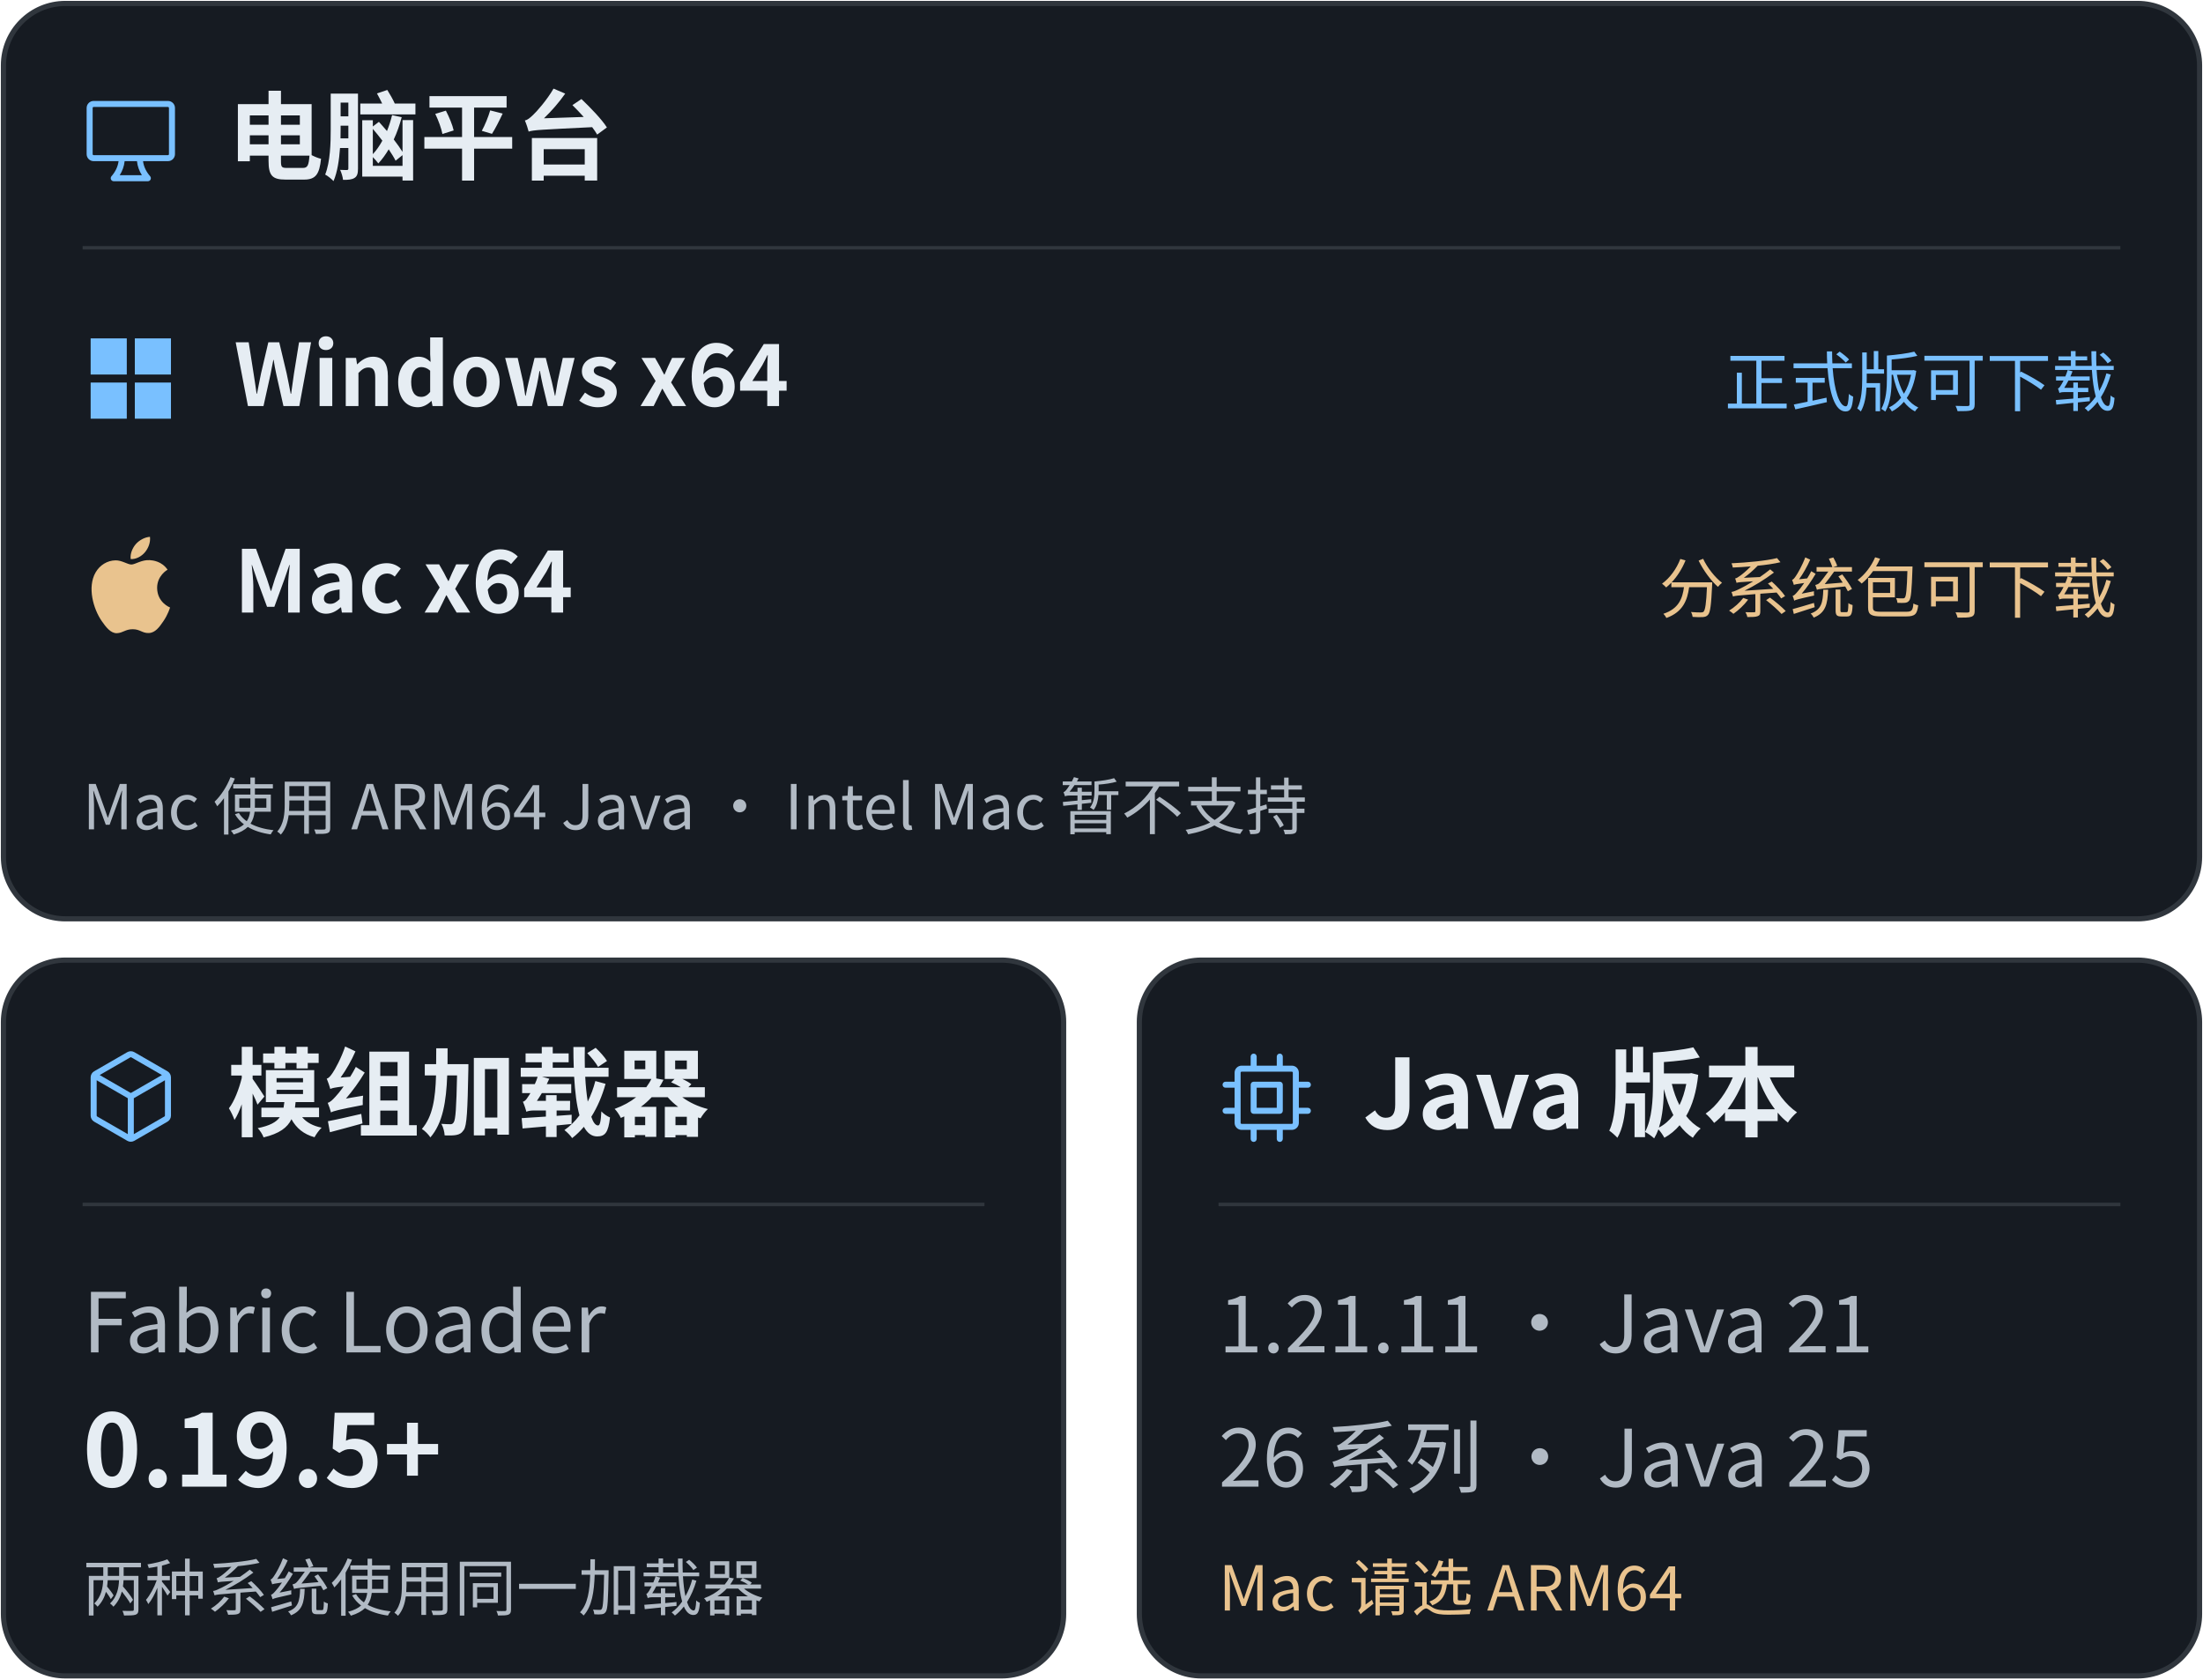
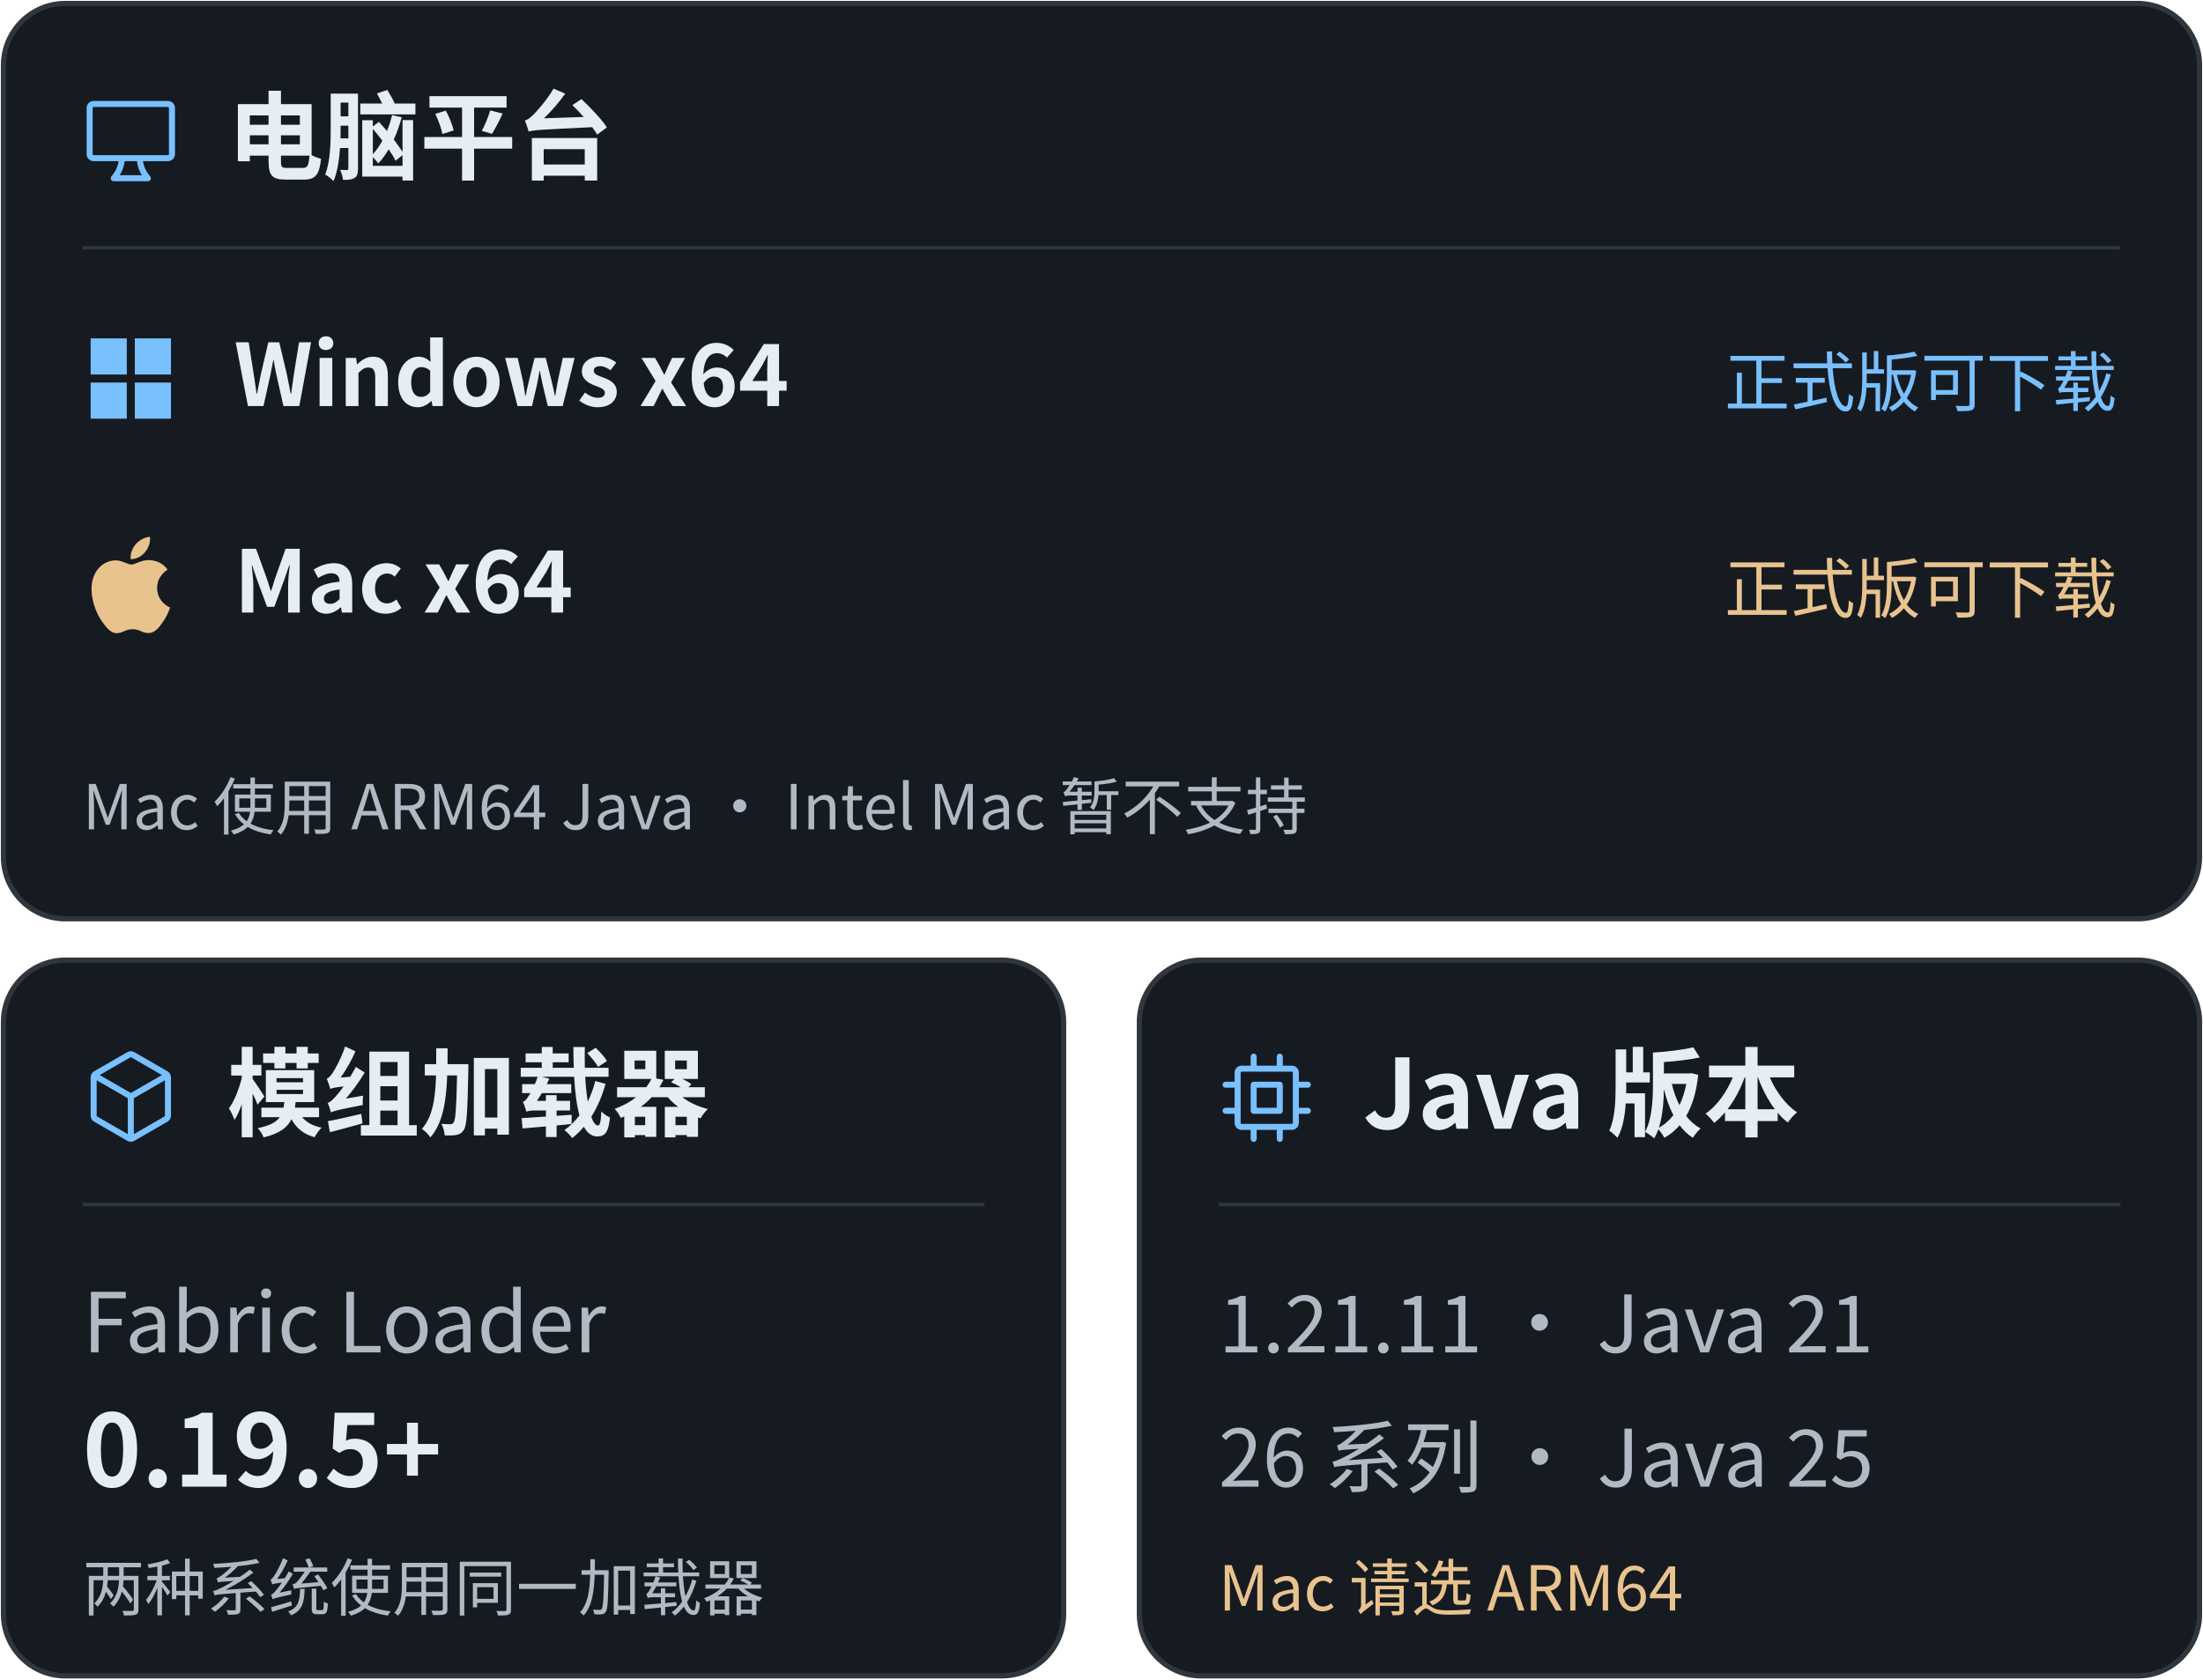
<svg xmlns="http://www.w3.org/2000/svg" width="640" height="488" viewBox="0 0 640 488" role="img" aria-labelledby="title desc">
  <g font-family="Segoe UI, Microsoft YaHei, Noto Sans CJK SC, PingFang SC, Arial, sans-serif">
    <rect x="1" y="1" width="638" height="266" rx="18" fill="#161b22" stroke="#30363d" stroke-width="1.5" />
    <g transform="translate(24 27) scale(1.166667)" fill="#79c0ff">
      <path d="M8.954 17H2.75A1.75 1.75 0 0 1 1 15.25V3.75C1 2.784 1.784 2 2.75 2h18.5c.966 0 1.75.784 1.75 1.75v11.5A1.75 1.75 0 0 1 21.25 17h-6.204c.171 1.375.805 2.652 1.769 3.757A.752.752 0 0 1 16.25 22h-8.5a.75.75 0 0 1-.565-1.243c.964-1.105 1.598-2.382 1.769-3.757ZM21.5 3.75a.25.25 0 0 0-.25-.25H2.75a.25.25 0 0 0-.25.25v11.5c0 .138.112.25.25.25h18.5a.25.25 0 0 0 .25-.25ZM13.537 17h-3.074c-.126 1.266-.564 2.445-1.223 3.5h5.52c-.659-1.055-1.098-2.234-1.223-3.5Z" />
    </g>
    <text x="66" y="50" font-size="28" font-weight="650" fill="#e6edf3">电脑平台</text>
    <path d="M24 72H616" stroke="#30363d" />
    <g id="platform-windows-row">
      <g transform="translate(24 96) scale(1.166667)" fill="#79c0ff">
        <path d="M2 2h9v9H2zm11 0h9v9h-9zM2 13h9v9H2zm11 0h9v9h-9z" />
      </g>
      <text id="platform-windows-label" x="68" y="118" font-size="25" font-weight="600" fill="#e6edf3">Windows x64</text>
      <text id="platform-windows-status" x="615" y="118" text-anchor="end" font-size="19" fill="#79c0ff">正式版可下载</text>
    </g>
    <g id="platform-mac-row">
      <g transform="translate(24 156) scale(1.166667)" fill="#e9c38e">
        <path d="M12.152 6.896c-.948 0-2.415-1.078-3.96-1.04-2.04.027-3.91 1.183-4.961 3.014-2.117 3.675-.546 9.103 1.519 12.09 1.013 1.454 2.208 3.09 3.792 3.039 1.52-.065 2.09-.987 3.935-.987 1.831 0 2.35.987 3.96.948 1.637-.026 2.676-1.48 3.676-2.948 1.156-1.688 1.636-3.325 1.662-3.415-.039-.013-3.182-1.221-3.22-4.857-.026-3.04 2.48-4.494 2.597-4.559-1.429-2.09-3.623-2.324-4.39-2.376-2-.156-3.675 1.09-4.61 1.09zM15.53 3.83c.843-1.012 1.4-2.427 1.245-3.83-1.207.052-2.662.805-3.532 1.818-.78.896-1.454 2.338-1.273 3.714 1.338.104 2.715-.688 3.559-1.701" />
      </g>
      <text id="platform-mac-label" x="68" y="178" font-size="25" font-weight="600" fill="#e6edf3">Mac x64</text>
-       <text id="platform-mac-status" x="615" y="178" text-anchor="end" font-size="19" fill="#e9c38e">分系统包可下载</text>
+       <text id="platform-mac-status" x="615" y="178" text-anchor="end" font-size="19" fill="#e9c38e">正式版可下载</text>
    </g>
    <text x="24" y="241" font-size="18" fill="#b1bac4">Mac 使用 ARM64 Java · Intel Mac 暂不支持</text>
    <rect x="1" y="279" width="308" height="208" rx="18" fill="#161b22" stroke="#30363d" stroke-width="1.5" />
    <g transform="translate(24 305) scale(1.166667)" fill="#79c0ff">
      <path d="M12.876.64V.639l8.25 4.763c.541.313.875.89.875 1.515v9.525a1.75 1.75 0 0 1-.875 1.516l-8.25 4.762a1.748 1.748 0 0 1-1.75 0l-8.25-4.763a1.75 1.75 0 0 1-.875-1.515V6.917c0-.625.334-1.202.875-1.515L11.126.64a1.748 1.748 0 0 1 1.75 0Zm-1 1.298L4.251 6.34l7.75 4.474 7.75-4.474-7.625-4.402a.248.248 0 0 0-.25 0Zm.875 19.123 7.625-4.402a.25.25 0 0 0 .125-.216V7.639l-7.75 4.474ZM3.501 7.64v8.803c0 .09.048.172.125.216l7.625 4.402v-8.947Z" />
    </g>
    <text x="66" y="328" font-size="28" font-weight="650" fill="#e6edf3">模组加载器</text>
    <path d="M24 350H286" stroke="#30363d" />
    <text x="24" y="393" font-size="24" fill="#b1bac4">Fabric Loader</text>
    <text x="24" y="432" font-size="29" font-weight="600" fill="#e6edf3">0.19.5+</text>
    <text x="24" y="468" font-size="18" fill="#b1bac4">两种系统使用同一加载器</text>
    <rect x="331" y="279" width="308" height="208" rx="18" fill="#161b22" stroke="#30363d" stroke-width="1.5" />
    <g transform="translate(354 305) scale(1.166667)" fill="#79c0ff">
      <path d="M8.75 8h6.5a.75.75 0 0 1 .75.75v6.5a.75.75 0 0 1-.75.75h-6.5a.75.75 0 0 1-.75-.75v-6.5A.75.75 0 0 1 8.75 8Zm.75 6.5h5v-5h-5Z" />
      <path d="M15.25 1a.75.75 0 0 1 .75.75V4h2.25c.966 0 1.75.784 1.75 1.75V8h2.25a.75.75 0 0 1 0 1.5H20v5h2.25a.75.75 0 0 1 0 1.5H20v2.25A1.75 1.75 0 0 1 18.25 20H16v2.25a.75.75 0 0 1-1.5 0V20h-5v2.25a.75.75 0 0 1-1.5 0V20H5.75A1.75 1.75 0 0 1 4 18.25V16H1.75a.75.75 0 0 1 0-1.5H4v-5H1.75a.75.75 0 0 1 0-1.5H4V5.75C4 4.784 4.784 4 5.75 4H8V1.75a.75.75 0 0 1 1.5 0V4h5V1.75a.75.75 0 0 1 .75-.75Zm3 17.5a.25.25 0 0 0 .25-.25V5.75a.25.25 0 0 0-.25-.25H5.75a.25.25 0 0 0-.25.25v12.5c0 .138.112.25.25.25Z" />
    </g>
    <text x="396" y="328" font-size="28" font-weight="650" fill="#e6edf3">Java 版本</text>
    <path d="M354 350H616" stroke="#30363d" />
    <text x="354" y="393" font-size="23" fill="#b1bac4">1.21.11 · Java 21</text>
    <text x="354" y="432" font-size="23" fill="#b1bac4">26 系列 · Java 25</text>
    <text x="354" y="468" font-size="18" fill="#e9c38e">Mac 请选 ARM64</text>
  </g>
</svg>
